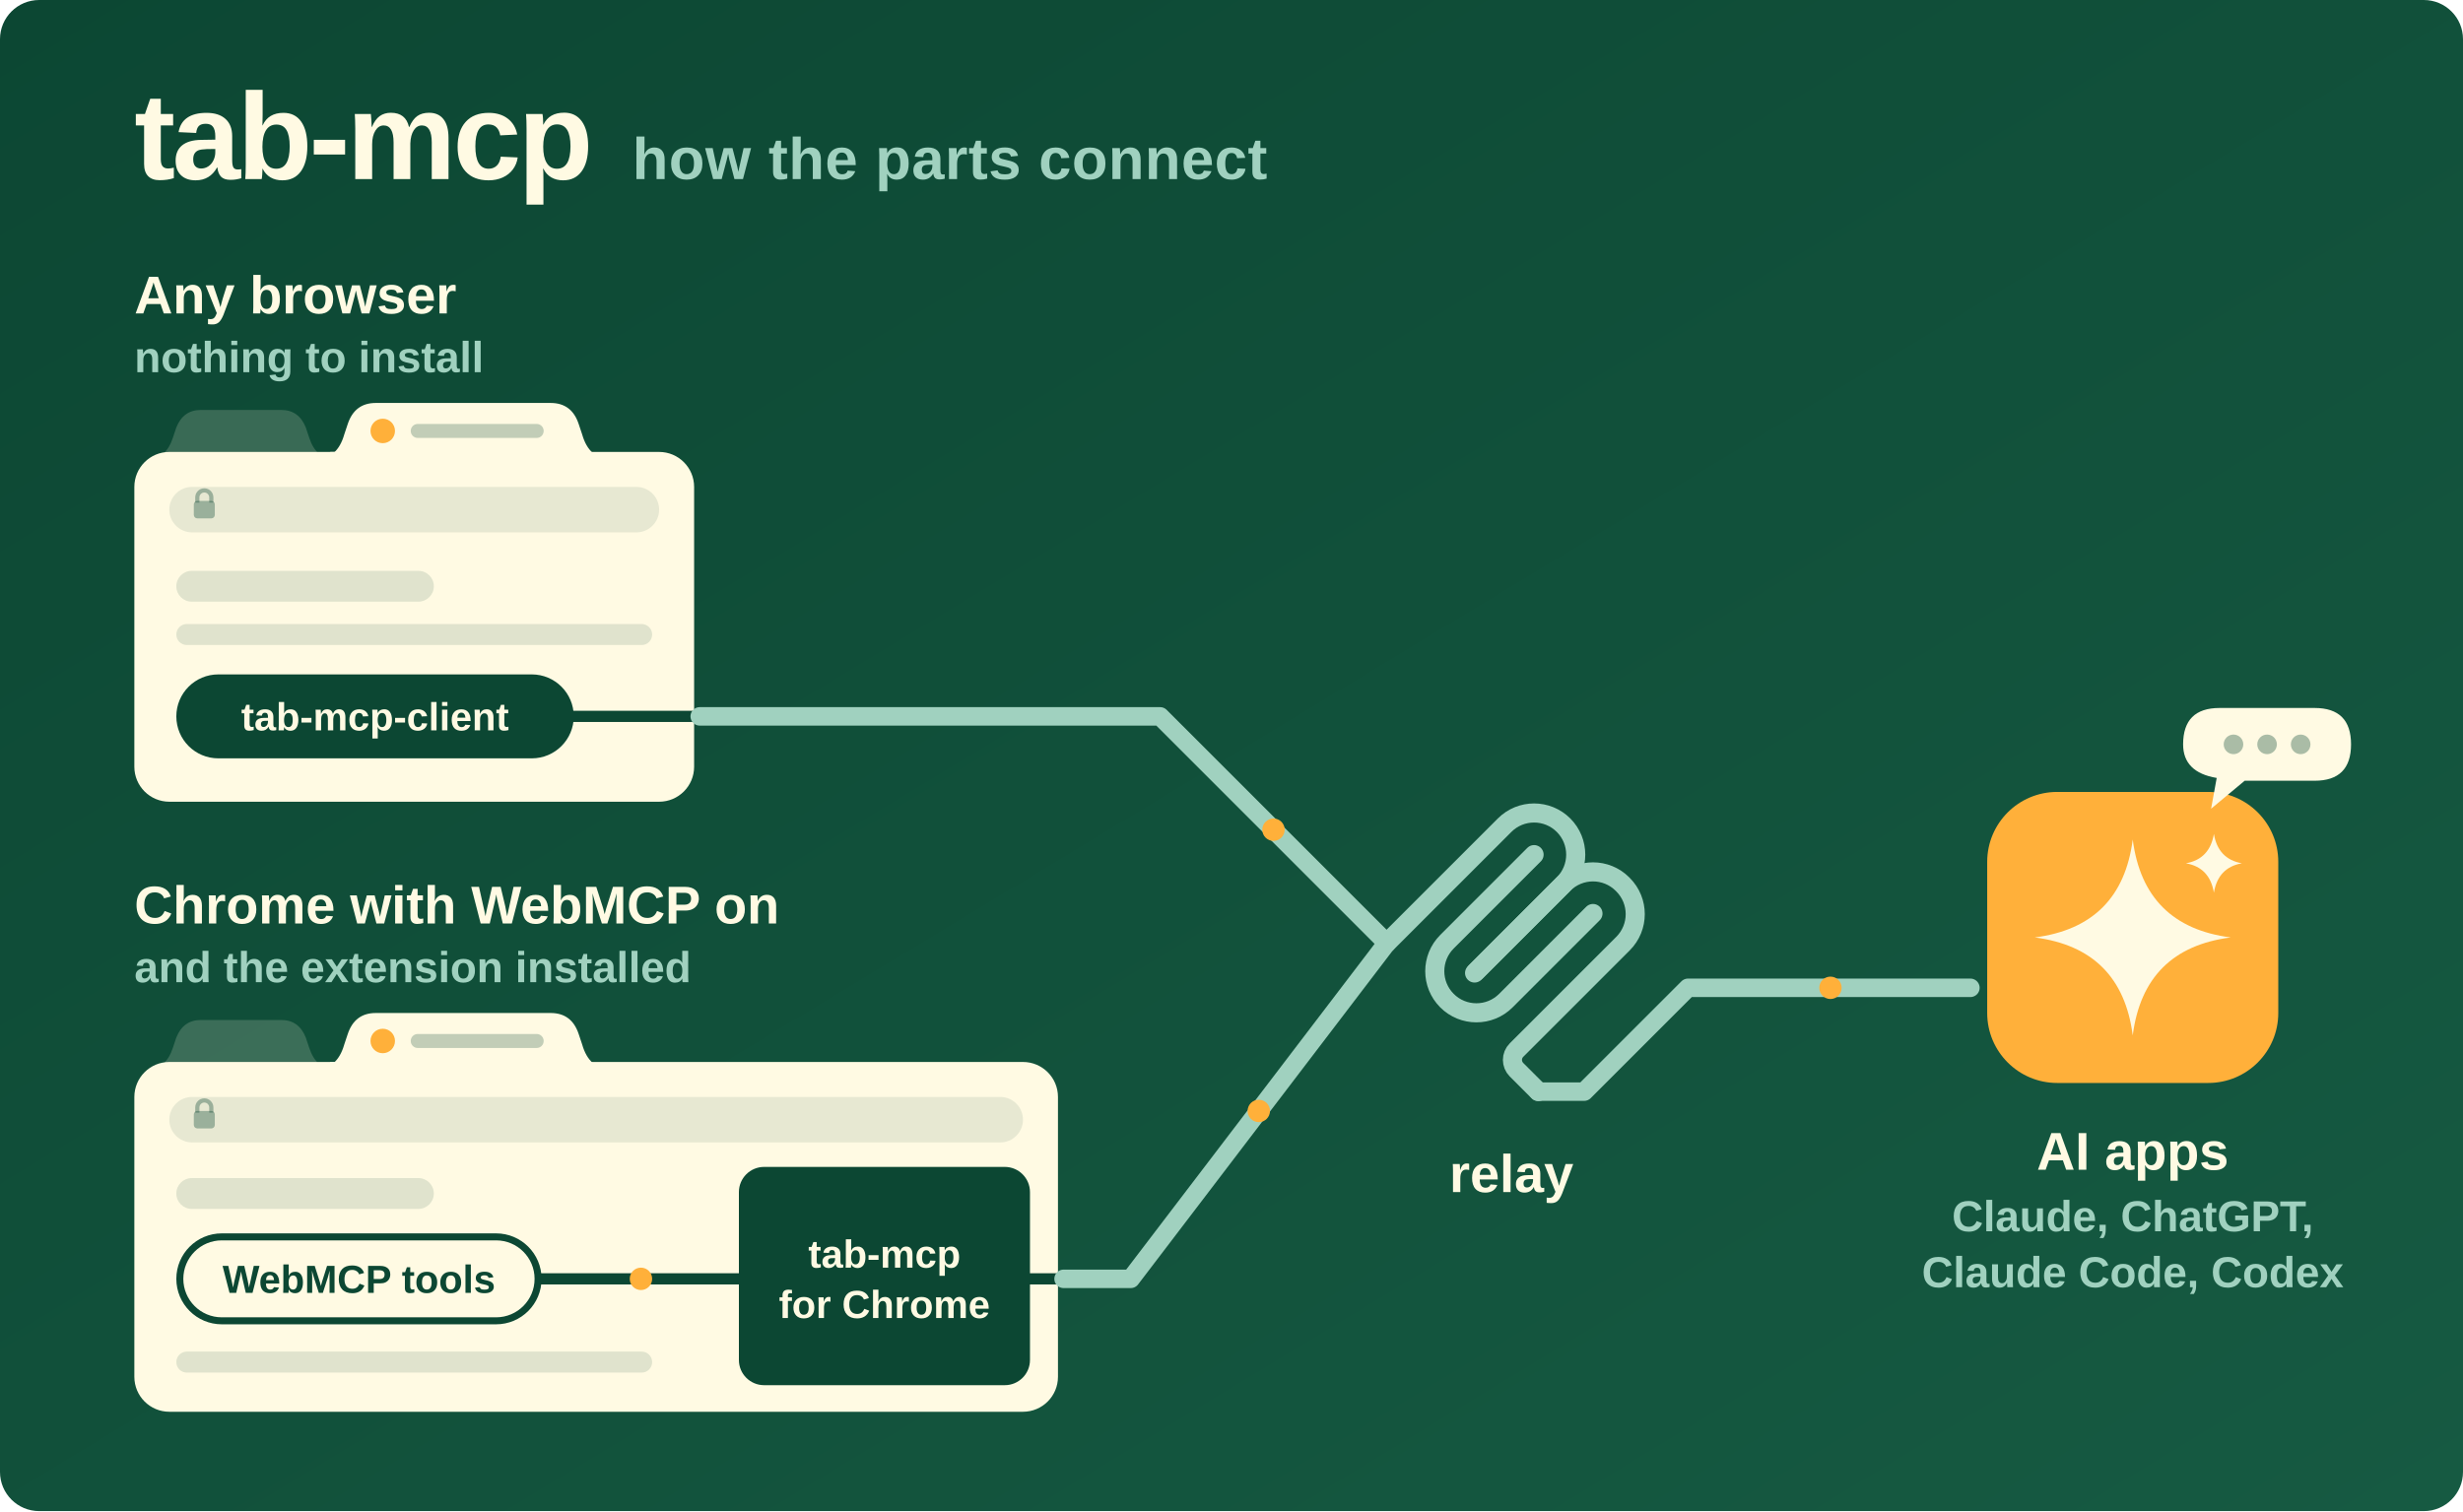
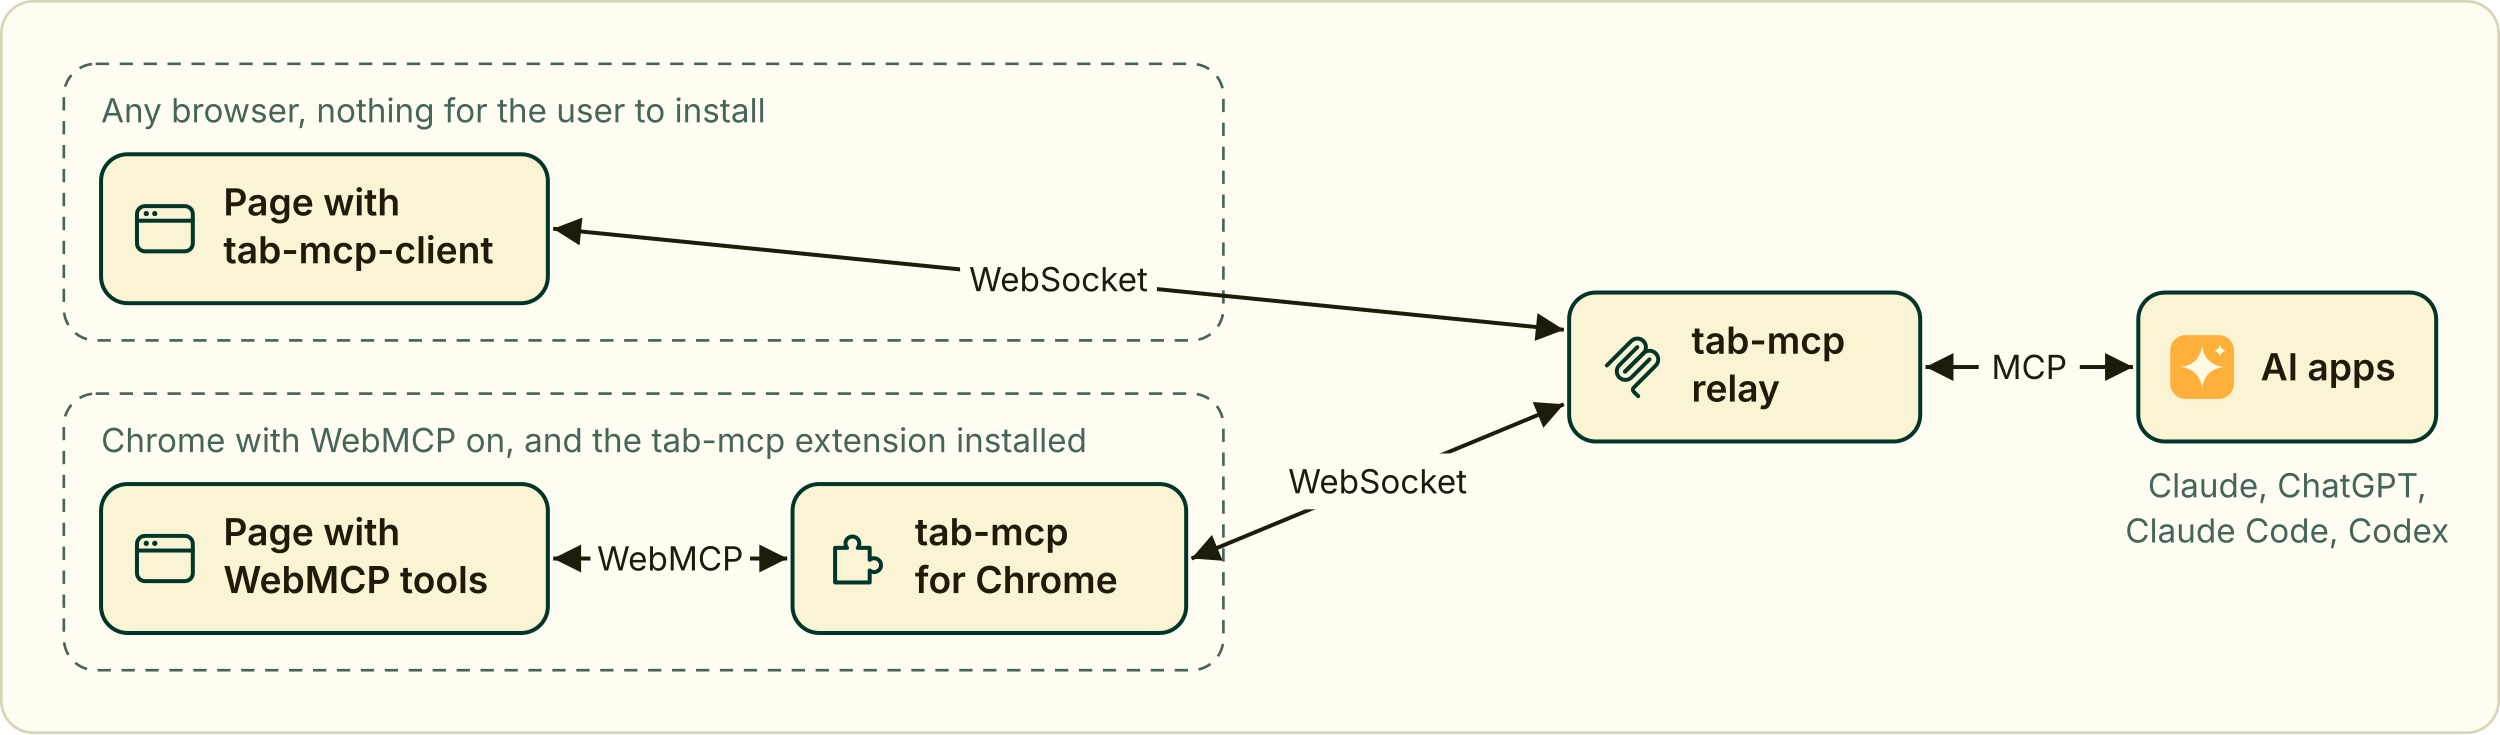
- <svg xmlns="http://www.w3.org/2000/svg" viewBox="0 0 880 540" width="880" height="540" role="img" aria-labelledby="tmo-title tmo-desc">
+ <svg xmlns="http://www.w3.org/2000/svg" viewBox="0 0 940 276" width="940" height="276" role="img" aria-labelledby="tmo-title tmo-desc">
+   <style>
+     .card { fill: #fffcf1; stroke: #d9d3b8; }
+     .box { fill: #faf4d4; stroke: #00362a; stroke-width: 1.5; }
+     .frame { fill: none; stroke: #45655b; stroke-dasharray: 5 4; }
+     .line { stroke: #1e1c09; stroke-width: 1.5; }
+     .head { fill: #1e1c09; }
+     .tag { fill: #fffcf1; }
+     .icon { fill: none; stroke: #00362a; stroke-width: 1.5; stroke-linecap: round; stroke-linejoin: round; }
+     .logo { stroke-width: 11; }
+     .dot { fill: #00362a; }
+     text { fill: #1e1c09; font-family: Inter, system-ui, -apple-system, "Segoe UI", "Helvetica Neue", Arial, sans-serif; font-size: 12.5px; }
+     .label { font-size: 14px; font-weight: 600; }
+     .muted { fill: #45655b; }
+     @media (prefers-color-scheme: dark) {
+       .card { fill: #1e1c14; stroke: #2e2c22; }
+       .box { fill: #222018; stroke: #7abfa8; }
+       .frame { stroke: #8a9a92; }
+       .line { stroke: #e8e2c8; }
+       .head { fill: #e8e2c8; }
+       .tag { fill: #1e1c14; }
+       .icon { stroke: #7abfa8; }
+       .dot { fill: #7abfa8; }
+       text { fill: #e8e2c8; }
+       .muted { fill: #8a9a92; }
+     }
+   </style>
  <defs>
-     <linearGradient id="tmo-bg" x1="0" y1="0" x2="1" y2="1">
-       <stop offset="0" stop-color="#0c4733" />
-       <stop offset="1" stop-color="#165a42" />
-     </linearGradient>
+     <marker id="tmo-arrow" viewBox="0 0 10 10" refX="10" refY="5" markerWidth="7" markerHeight="7" orient="auto-start-reverse">
+       <path class="head" d="M0 0L10 5L0 10z" />
+     </marker>
+     <g id="tmo-page">
+       <rect class="icon" x="1.5" y="3.5" width="21" height="17" rx="3" />
+       <path class="icon" d="M1.5 9 H22.5" />
+       <circle class="dot" cx="5" cy="6.3" r="1" />
+       <circle class="dot" cx="8.2" cy="6.3" r="1" />
+     </g>
+     <path id="tmo-extension" class="icon" d="M4 8 H8.5 A2.6 2.6 0 1 1 12.5 8 H17 V12.5 A2.6 2.6 0 1 1 17 16.5 V21 H4 Z" />
+     <g id="tmo-relay" class="icon logo" transform="translate(-1.2 -1.8) scale(0.135)">
+       <path d="M25 97.85L92.88 29.97C102.26 20.6 117.45 20.6 126.82 29.97C136.2 39.34 136.2 54.54 126.82 63.91L75.56 115.18" />
+       <path d="M76.27 114.47L126.82 63.91C136.2 54.54 151.39 54.54 160.77 63.91L161.12 64.27C170.49 73.64 170.49 88.83 161.12 98.21L99.72 159.6C96.6 162.72 96.6 167.79 99.72 170.91L112.33 183.52" />
+       <path d="M109.85 46.94L59.65 97.15C50.28 106.52 50.28 121.71 59.65 131.09C69.02 140.46 84.22 140.46 93.59 131.09L143.79 80.88" />
+     </g>
+     <g id="tmo-ai" transform="scale(0.2308)">
+       <rect width="104" height="104" rx="25" fill="#ffb03a" />
+       <path d="M52 17 Q56 48 87 52 Q56 56 52 87 Q48 56 17 52 Q48 48 52 17 Z" fill="#fffae3" />
+       <path d="M81 15 Q82.5 24 91 25.5 Q82.5 27 81 36 Q79.5 27 71 25.5 Q79.5 24 81 15 Z" fill="#fffae3" />
+     </g>
  </defs>
-   <rect width="880" height="540" rx="14" fill="url(#tmo-bg)" />
-   <g font-family="'Helvetica Neue',Arial,sans-serif">
-     <text x="48" y="64" font-weight="800" font-size="44" letter-spacing="-1.2" fill="#fffae3">tab-mcp<tspan dx="14" font-weight="600" font-size="21" letter-spacing="0.2" fill="#a0d1bf">how the parts connect</tspan>
-     </text>
-     <text x="48" y="112" font-weight="700" font-size="19" fill="#fffae3">Any browser</text>
-     <text x="48" y="133" font-weight="600" font-size="15.5" fill="#a0d1bf">nothing to install</text>
-     <g transform="translate(48 144)">
-       <g transform="scale(1.25)">
-         <path d="M4 16 Q9 16 11 10 L12 7 Q14 2 19 2 L42 2 Q47 2 49 7 L50 10 Q52 16 57 16 Z" fill="#fffae3" opacity="0.18" />
-         <path d="M52 16 Q58 16 60 9 L61 6 Q63 0 69 0 L119 0 Q125 0 127 6 L128 9 Q130 16 136 16 Z" fill="#fffae3" />
-         <circle cx="71" cy="8" r="3.5" fill="#ffb03a" />
-         <rect x="79" y="6" width="38" height="4" rx="2" fill="#0c4733" opacity="0.25" />
-         <rect y="14" width="160" height="100" rx="10" fill="#fffae3" />
-         <rect x="56" y="14" width="74" height="6" fill="#fffae3" />
-         <rect x="10" y="24" width="140" height="13" rx="6.5" fill="#0c4733" opacity="0.1" />
-         <rect x="17" y="28" width="6" height="5" rx="1" fill="#0c4733" opacity="0.35" />
-         <path d="M18 28.5 v-1.5 a2 2 0 0 1 4 0 v1.5" fill="none" stroke="#0c4733" stroke-opacity="0.35" stroke-width="1.2" />
-       </g>
-       <g fill="#0c4733" opacity="0.13">
-         <rect x="15" y="60" width="92" height="11" rx="5.5" />
-         <rect x="15" y="79" width="170" height="7.5" rx="3.75" />
-       </g>
-       <path d="M150 112 H200" fill="none" stroke="#0c4733" stroke-width="4" />
-       <rect x="15" y="97" width="142" height="30" rx="15" fill="#0c4733" />
-       <text x="86" y="117" text-anchor="middle" font-weight="700" font-size="14" fill="#fffae3">tab-mcp-client</text>
-     </g>
-     <text x="48" y="330" font-weight="700" font-size="19" fill="#fffae3">Chrome with WebMCP on</text>
-     <text x="48" y="351" font-weight="600" font-size="15.5" fill="#a0d1bf">and the extension installed</text>
-     <g transform="translate(48 362)">
-       <g transform="scale(1.25)">
-         <path d="M4 16 Q9 16 11 10 L12 7 Q14 2 19 2 L42 2 Q47 2 49 7 L50 10 Q52 16 57 16 Z" fill="#fffae3" opacity="0.18" />
-         <path d="M52 16 Q58 16 60 9 L61 6 Q63 0 69 0 L119 0 Q125 0 127 6 L128 9 Q130 16 136 16 Z" fill="#fffae3" />
-         <circle cx="71" cy="8" r="3.5" fill="#ffb03a" />
-         <rect x="79" y="6" width="38" height="4" rx="2" fill="#0c4733" opacity="0.25" />
-         <rect y="14" width="264" height="100" rx="10" fill="#fffae3" />
-         <rect x="56" y="14" width="74" height="6" fill="#fffae3" />
-         <rect x="10" y="24" width="244" height="13" rx="6.5" fill="#0c4733" opacity="0.1" />
-         <rect x="17" y="28" width="6" height="5" rx="1" fill="#0c4733" opacity="0.35" />
-         <path d="M18 28.5 v-1.5 a2 2 0 0 1 4 0 v1.5" fill="none" stroke="#0c4733" stroke-opacity="0.35" stroke-width="1.2" />
-       </g>
-       <g fill="#0c4733" opacity="0.13">
-         <rect x="15" y="59" width="92" height="11" rx="5.5" />
-         <rect x="15" y="121" width="170" height="7.5" rx="3.75" />
-       </g>
-       <path d="M140 95 H330" fill="none" stroke="#0c4733" stroke-width="4" />
-       <circle cx="181" cy="95" r="4" fill="#ffb03a" />
-       <rect x="16.25" y="80" width="128" height="30" rx="15" fill="#fffae3" stroke="#0c4733" stroke-width="2.5" />
-       <text x="80.25" y="100" text-anchor="middle" font-weight="700" font-size="14" fill="#0c4733">WebMCP tools</text>
-       <rect x="216" y="55" width="104" height="78" rx="9" fill="#0c4733" />
-       <text x="268" y="91" text-anchor="middle" font-weight="700" font-size="14" fill="#fffae3">tab-mcp</text>
-       <text x="268" y="109" text-anchor="middle" font-weight="700" font-size="14" fill="#fffae3">for Chrome</text>
-     </g>
-     <text x="540" y="426" text-anchor="middle" font-weight="700" font-size="19" fill="#fffae3">relay</text>
-     <text x="762" y="418" text-anchor="middle" font-weight="700" font-size="19" fill="#fffae3">AI apps</text>
-     <text x="762" y="440" text-anchor="middle" font-weight="600" font-size="15.5" fill="#a0d1bf">Claude, ChatGPT,</text>
-     <text x="762" y="460" text-anchor="middle" font-weight="600" font-size="15.5" fill="#a0d1bf">Claude Code, Codex</text>
+   <rect class="card" x="0.5" y="0.5" width="939" height="275" rx="12" />
+   <rect class="frame" x="24" y="24" width="436" height="104" rx="12" />
+   <text class="muted" x="38" y="46">Any browser, nothing for the user to install</text>
+   <rect class="frame" x="24" y="148" width="436" height="104" rx="12" />
+   <text class="muted" x="38" y="170">Chrome with WebMCP on, and the tab-mcp extension installed</text>
+   <g marker-start="url(#tmo-arrow)" marker-end="url(#tmo-arrow)">
+     <line class="line" x1="208" y1="86" x2="588" y2="124" />
+     <line class="line" x1="208" y1="210" x2="296" y2="210" />
+     <line class="line" x1="448" y1="210" x2="588" y2="152" />
+     <line class="line" x1="724" y1="138" x2="802" y2="138" />
  </g>
-   <g transform="translate(710 283)">
-     <rect width="104" height="104" rx="25" fill="#ffb03a" />
-     <path d="M52 17 Q56 48 87 52 Q56 56 52 87 Q48 56 17 52 Q48 48 52 17 Z" fill="#fffae3" />
-     <path d="M81 15 Q82.5 24 91 25.5 Q82.5 27 81 36 Q79.5 27 71 25.5 Q79.5 24 81 15 Z" fill="#fffae3" />
+   <g text-anchor="middle">
+     <rect class="tag" x="361" y="94.5" width="74" height="21" rx="4" />
+     <text x="398" y="109.5">WebSocket</text>
+     <rect class="tag" x="222" y="199.5" width="60" height="21" rx="4" />
+     <text x="252" y="214.5">WebMCP</text>
+     <rect class="tag" x="481" y="170.5" width="74" height="21" rx="4" />
+     <text x="518" y="185.5">WebSocket</text>
+     <rect class="tag" x="744" y="127.5" width="38" height="21" rx="4" />
+     <text x="763" y="142.5">MCP</text>
  </g>
-   <g transform="translate(780 253)">
-     <path d="M0 13 Q0 0 13 0 L47 0 Q60 0 60 13 Q60 26 47 26 L22 26 L10 36 L12 25 Q0 23 0 13 Z" fill="#fffae3" />
-     <g fill="#0c4733" opacity="0.35">
-       <circle cx="18" cy="13" r="3.5" />
-       <circle cx="30" cy="13" r="3.5" />
-       <circle cx="42" cy="13" r="3.5" />
-     </g>
-   </g>
-   <g transform="translate(480 276.3) scale(0.62)" fill="none" stroke="#a0d1bf" stroke-width="11" stroke-linecap="round" stroke-linejoin="round">
-     <path d="M25 97.85L92.88 29.97C102.26 20.6 117.45 20.6 126.82 29.97C136.2 39.34 136.2 54.54 126.82 63.91L75.56 115.18" />
-     <path d="M76.27 114.47L126.82 63.91C136.2 54.54 151.39 54.54 160.77 63.91L161.12 64.27C170.49 73.64 170.49 88.83 161.12 98.21L99.72 159.6C96.6 162.72 96.6 167.79 99.72 170.91L112.33 183.52" />
-     <path d="M109.85 46.94L59.65 97.15C50.28 106.52 50.28 121.71 59.65 131.09C69.02 140.46 84.22 140.46 93.59 131.09L143.79 80.88" />
-   </g>
-   <g fill="none" stroke="#a0d1bf" stroke-width="6.6" stroke-linecap="round" stroke-linejoin="round">
-     <path d="M250 256 H414.5 L495.5 337" />
-     <path d="M380 457 H404 L495.5 337" />
-     <path d="M549.6 390.1 H566 L603.1 353 H704" />
-   </g>
-   <circle cx="455" cy="296.5" r="4" fill="#ffb03a" />
-   <circle cx="449.75" cy="397" r="4" fill="#ffb03a" />
-   <circle cx="654" cy="353" r="4" fill="#ffb03a" />
+   <rect class="box" x="38" y="58" width="168" height="56" rx="10" />
+   <use href="#tmo-page" x="50" y="74" />
+   <text class="label" x="84" y="81">Page with</text>
+   <text class="label" x="84" y="99">tab-mcp-client</text>
+   <rect class="box" x="38" y="182" width="168" height="56" rx="10" />
+   <use href="#tmo-page" x="50" y="198" />
+   <text class="label" x="84" y="205">Page with</text>
+   <text class="label" x="84" y="223">WebMCP tools</text>
+   <rect class="box" x="298" y="182" width="148" height="56" rx="10" />
+   <use href="#tmo-extension" x="310" y="198" />
+   <text class="label" x="344" y="205">tab-mcp</text>
+   <text class="label" x="344" y="223">for Chrome</text>
+   <rect class="box" x="590" y="110" width="132" height="56" rx="10" />
+   <use href="#tmo-relay" x="602" y="126" />
+   <text class="label" x="636" y="133">tab-mcp</text>
+   <text class="label" x="636" y="151">relay</text>
+   <rect class="box" x="804" y="110" width="112" height="56" rx="10" />
+   <use href="#tmo-ai" x="816" y="126" />
+   <text class="label" x="850" y="143">AI apps</text>
+   <text class="muted" x="860" y="187" text-anchor="middle">Claude, ChatGPT,</text>
+   <text class="muted" x="860" y="204" text-anchor="middle">Claude Code, Codex</text>
</svg>
